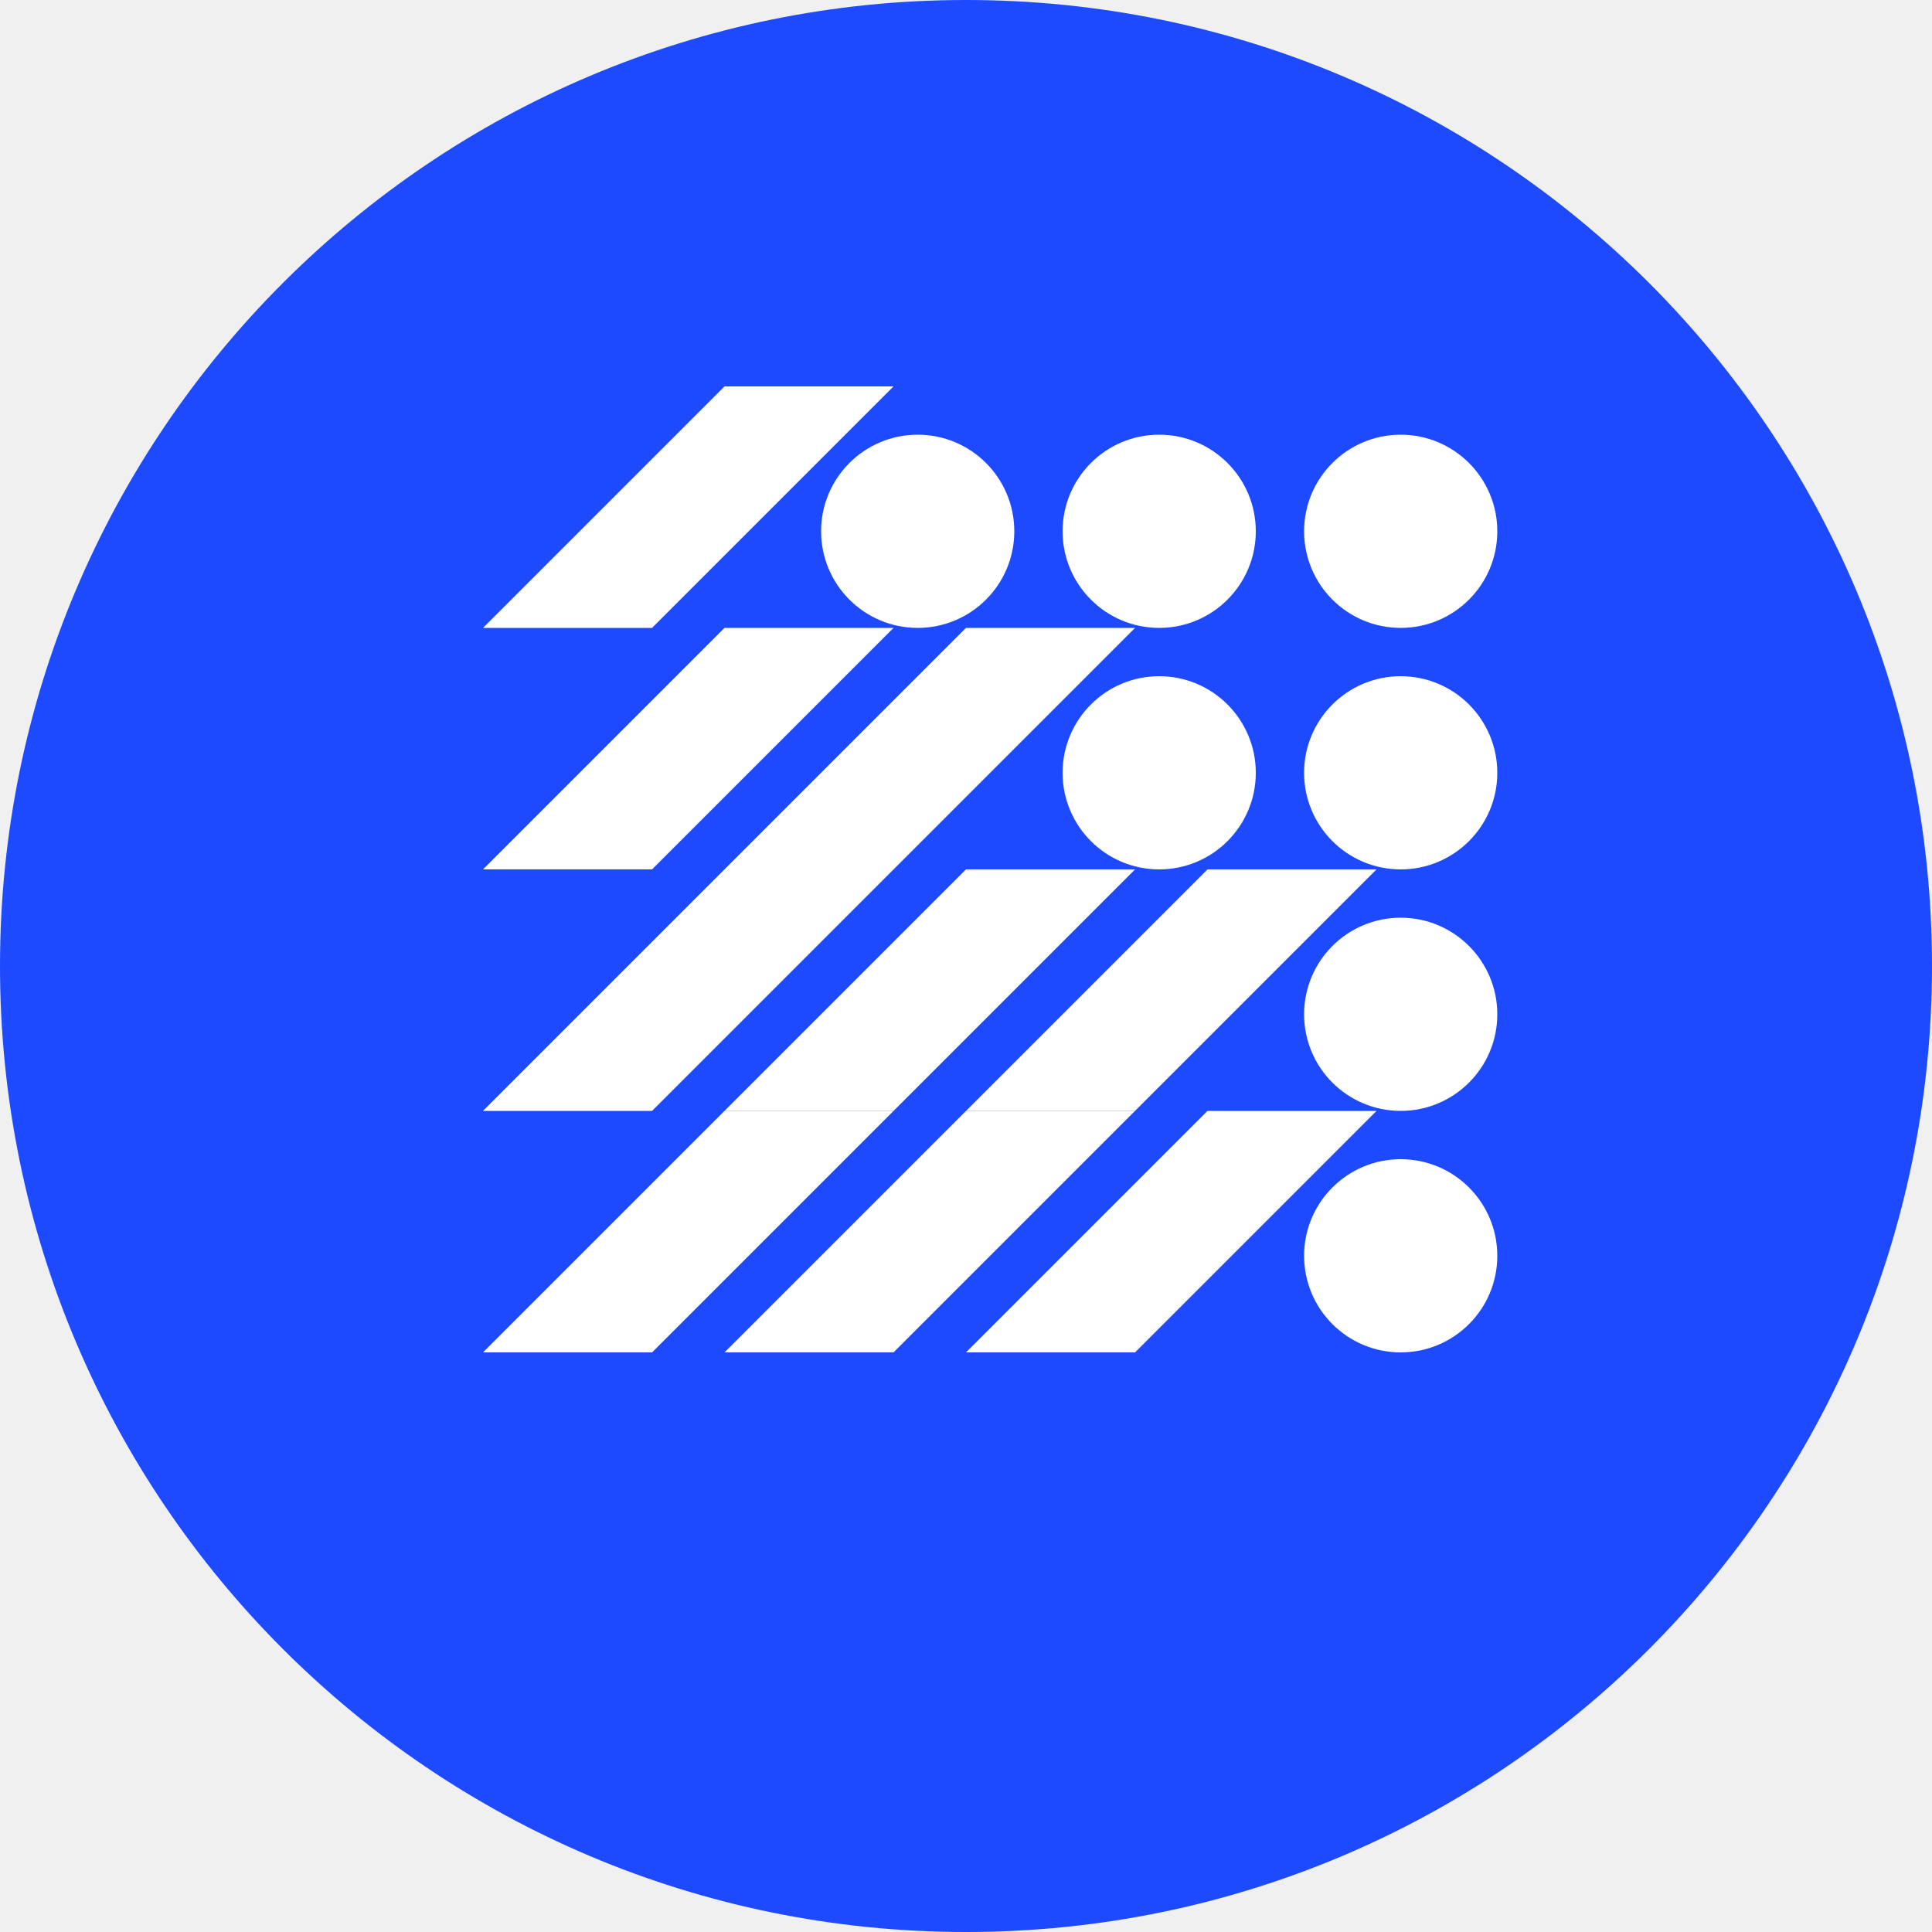
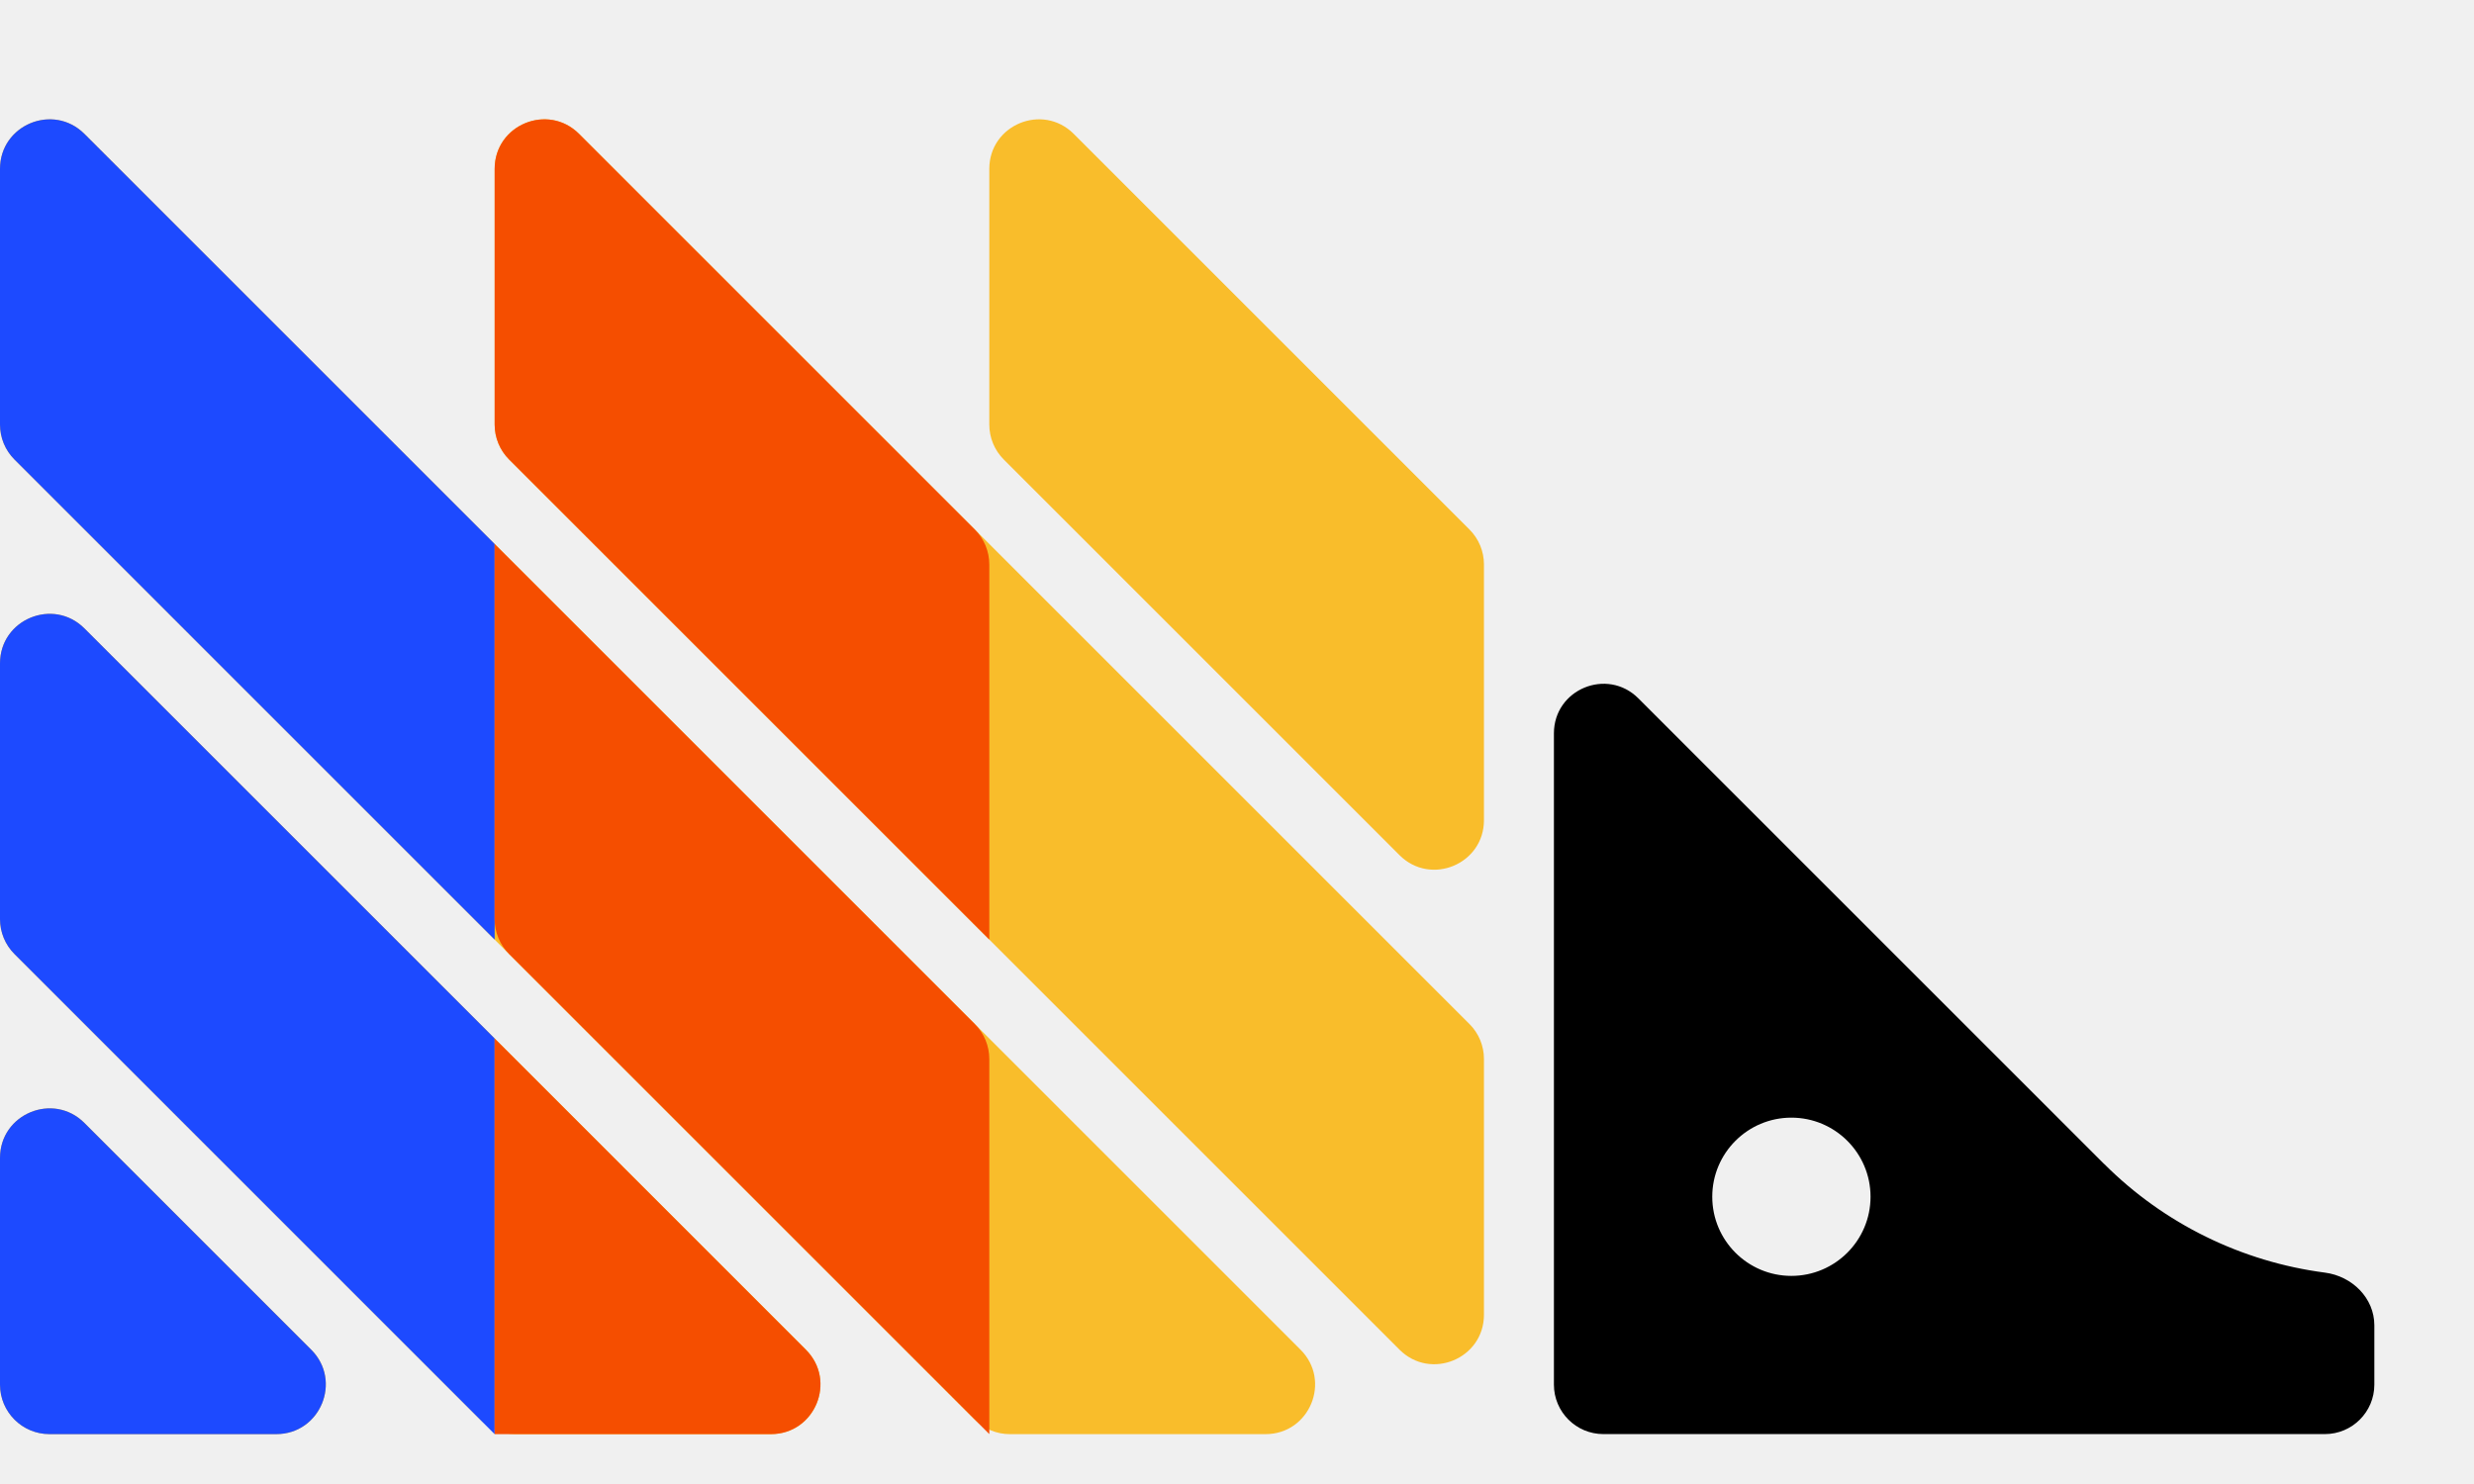
- <svg xmlns="http://www.w3.org/2000/svg" viewBox="0 0 128 128" fill="none">
-   <path d="M64 128C99.346 128 128 99.346 128 64C128 28.654 99.346 0 64 0C28.654 0 0 28.654 0 64C0 99.346 28.654 128 64 128Z" fill="#1D4AFF" />
-   <path d="M43.2 89.6H32L48 73.6H59.2L43.2 89.6Z" fill="white" />
-   <path d="M59.2 89.6H48L64 73.6H75.2L59.2 89.6Z" fill="white" />
-   <path d="M75.2 89.6H64L80 73.6H91.2L75.2 89.6Z" fill="white" />
-   <path d="M43.2 73.6H32L48 57.6H59.2L43.2 73.6Z" fill="white" />
-   <path d="M59.2 73.6H48L64 57.6H75.2L59.2 73.6Z" fill="white" />
-   <path d="M75.2 73.6H64L80 57.6H91.2L75.2 73.6Z" fill="white" />
-   <path d="M43.2 57.6H32L48 41.6H59.2L43.2 57.6Z" fill="white" />
-   <path d="M59.2 57.6H48L64 41.6H75.2L59.2 57.6Z" fill="white" />
-   <path d="M43.2 41.6H32L48 25.6H59.2L43.2 41.6Z" fill="white" />
-   <circle cx="92.8" cy="83.2" r="6.4" fill="white" />
-   <circle cx="92.8" cy="67.2" r="6.4" fill="white" />
-   <circle cx="76.8" cy="51.2" r="6.4" fill="white" />
-   <circle cx="92.8" cy="51.2" r="6.4" fill="white" />
-   <circle cx="60.8" cy="35.2" r="6.4" fill="white" />
-   <circle cx="76.8" cy="35.2" r="6.4" fill="white" />
-   <circle cx="92.8" cy="35.2" r="6.4" fill="white" />
+ <svg xmlns="http://www.w3.org/2000/svg" width="50" height="30" viewBox="0 0 50 30" fill="none">
+   <path d="M10.891 17.206c-.368.737-1.42.737-1.789 0L8.221 15.443c-.141-.281-.141-.613 0-.894l.881-1.763c.369-.737 1.42-.737 1.789 0l.881 1.763c.141.281.141.613 0 .894l-.881 1.763zM10.891 27.203c-.368.737-1.42.737-1.789 0L8.221 25.44c-.141-.281-.141-.613 0-.894l.881-1.763c.369-.737 1.42-.737 1.789 0l.881 1.763c.141.281.141.613 0 .894l-.881 1.763z" fill="#1D4AFF" />
+   <path d="M0 23.408c0-.891 1.077-1.337 1.707-.707l4.583 4.583c.63.63.184 1.707-.707 1.707H1c-.552 0-1-.448-1-1v-4.583zm0-4.828c0 .265.105.52.293.707l9.411 9.411c.188.188.442.293.707.293h5.169c.891 0 1.337-1.077.707-1.707L1.707 12.704C1.077 12.074 0 12.52 0 13.411v5.169zm0-9.997c0 .265.105.52.293.707L19.701 28.699c.188.188.442.293.707.293h5.169c.891 0 1.337-1.077.707-1.707L1.707 2.707C1.077 2.077 0 2.523 0 3.414v5.169zm9.997 0c0 .265.105.52.293.707l17.994 17.994c.63.63 1.707.184 1.707-.707v-5.169c0-.265-.105-.52-.293-.707l-17.994-17.994c-.63-.63-1.707-.184-1.707.707v5.169zm11.704-5.876c-.63-.63-1.707-.184-1.707.707v5.169c0 .265.105.52.293.707l7.997 7.997c.63.63 1.707.184 1.707-.707v-5.169c0-.265-.105-.52-.293-.707l-7.997-7.997z" fill="#F9BD2B" />
+   <path d="M42.525 23.531l-9.413-9.413c-.63-.63-1.707-.184-1.707.707v13.166c0 .552.448 1 1 1h14.581c.552 0 1-.448 1-1v-1.199c0-.552-.45-.993-.997-1.065-1.681-.219-3.253-.986-4.463-2.197zm-6.321 2.262c-.883 0-1.599-.717-1.599-1.6 0-.883.717-1.599 1.599-1.599.883 0 1.6.717 1.6 1.599 0 .883-.717 1.6-1.6 1.6z" fill="#000" />
+   <path d="M0 27.992c0 .552.448 1 1 1h4.583c.891 0 1.337-1.077.707-1.707l-4.583-4.583C1.077 22.071 0 22.517 0 23.408v4.583zM9.997 10.997l-8.29-8.29C1.077 2.077 0 2.523 0 3.414v5.169c0 .265.105.52.293.707L9.997 18.995V10.997zM1.707 12.704C1.077 12.074 0 12.52 0 13.411v5.169c0 .265.105.52.293.707L9.997 28.992V20.994l-8.29-8.29z" fill="#1D4AFF" />
+   <path d="M19.994 11.411c0-.265-.105-.52-.293-.707l-7.997-7.997c-.63-.63-1.707-.184-1.707.707v5.169c0 .265.105.52.293.707l9.704 9.704v-7.583zM9.997 28.992h5.583c.891 0 1.337-1.077.707-1.707L9.997 20.994v7.998zM9.997 10.997v7.583c0 .265.105.52.293.707l9.704 9.704v-7.583c0-.265-.105-.52-.293-.707L9.997 10.997z" fill="#F54E00" />
</svg>
